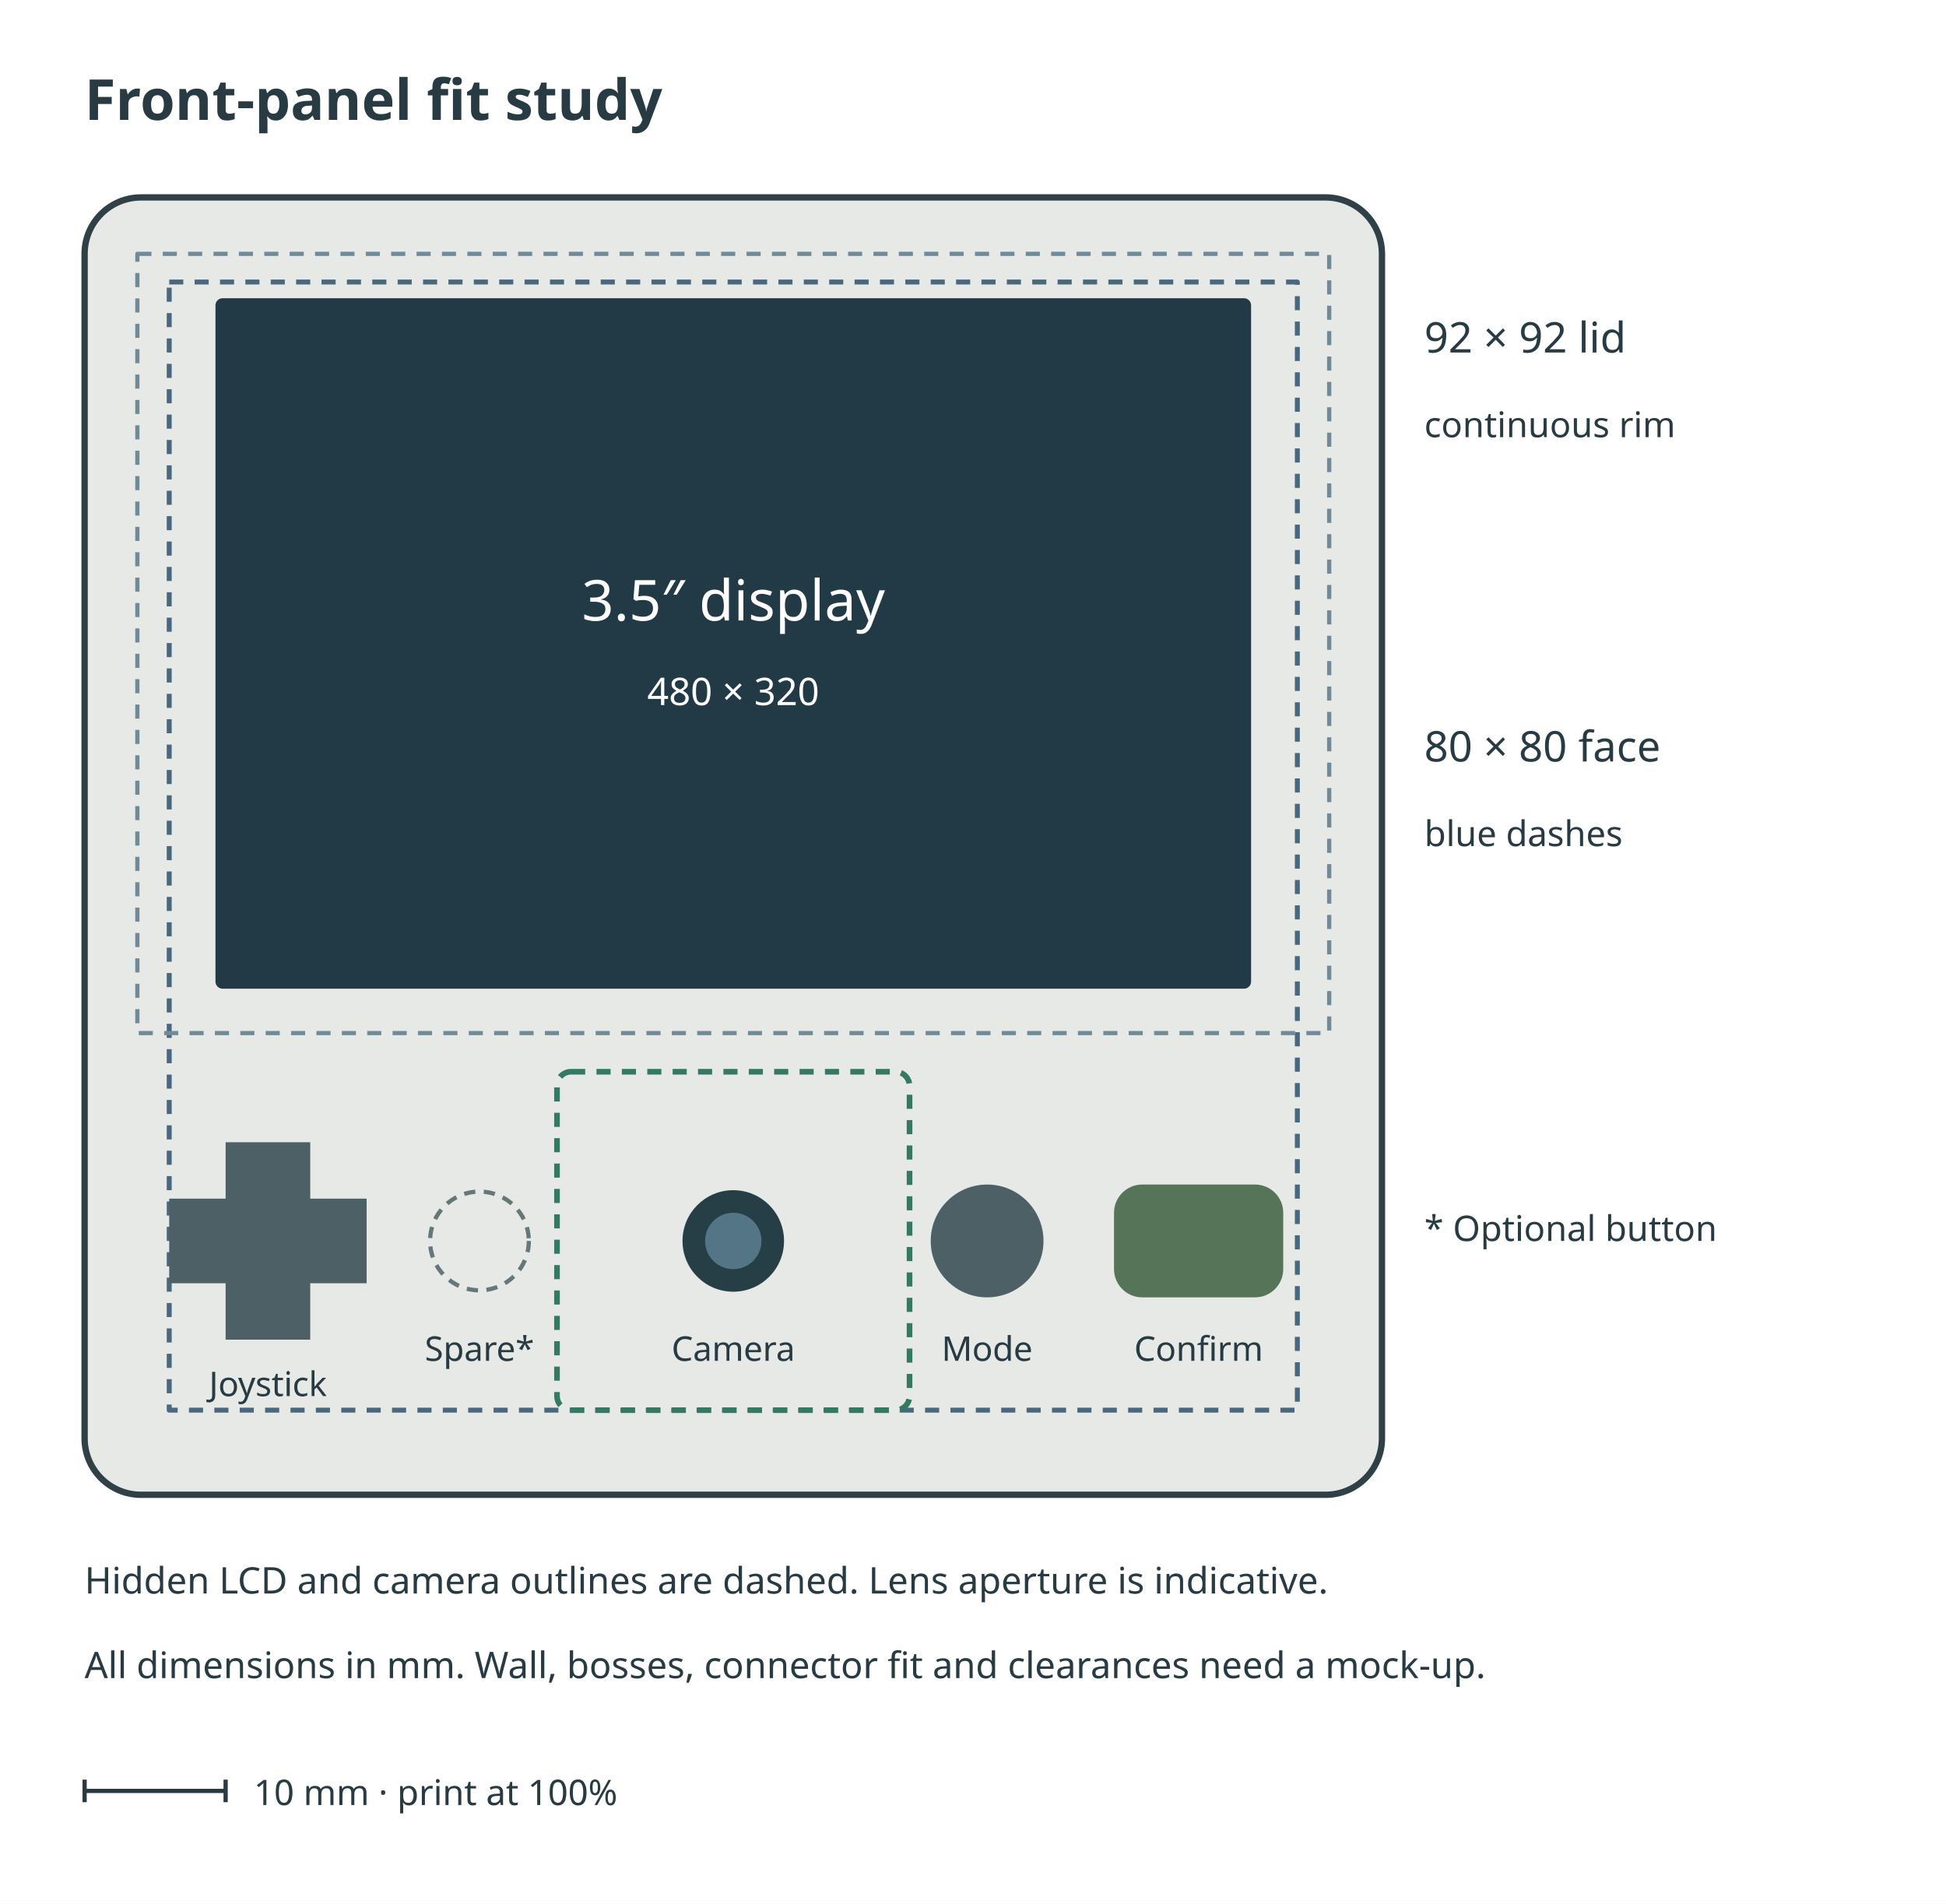
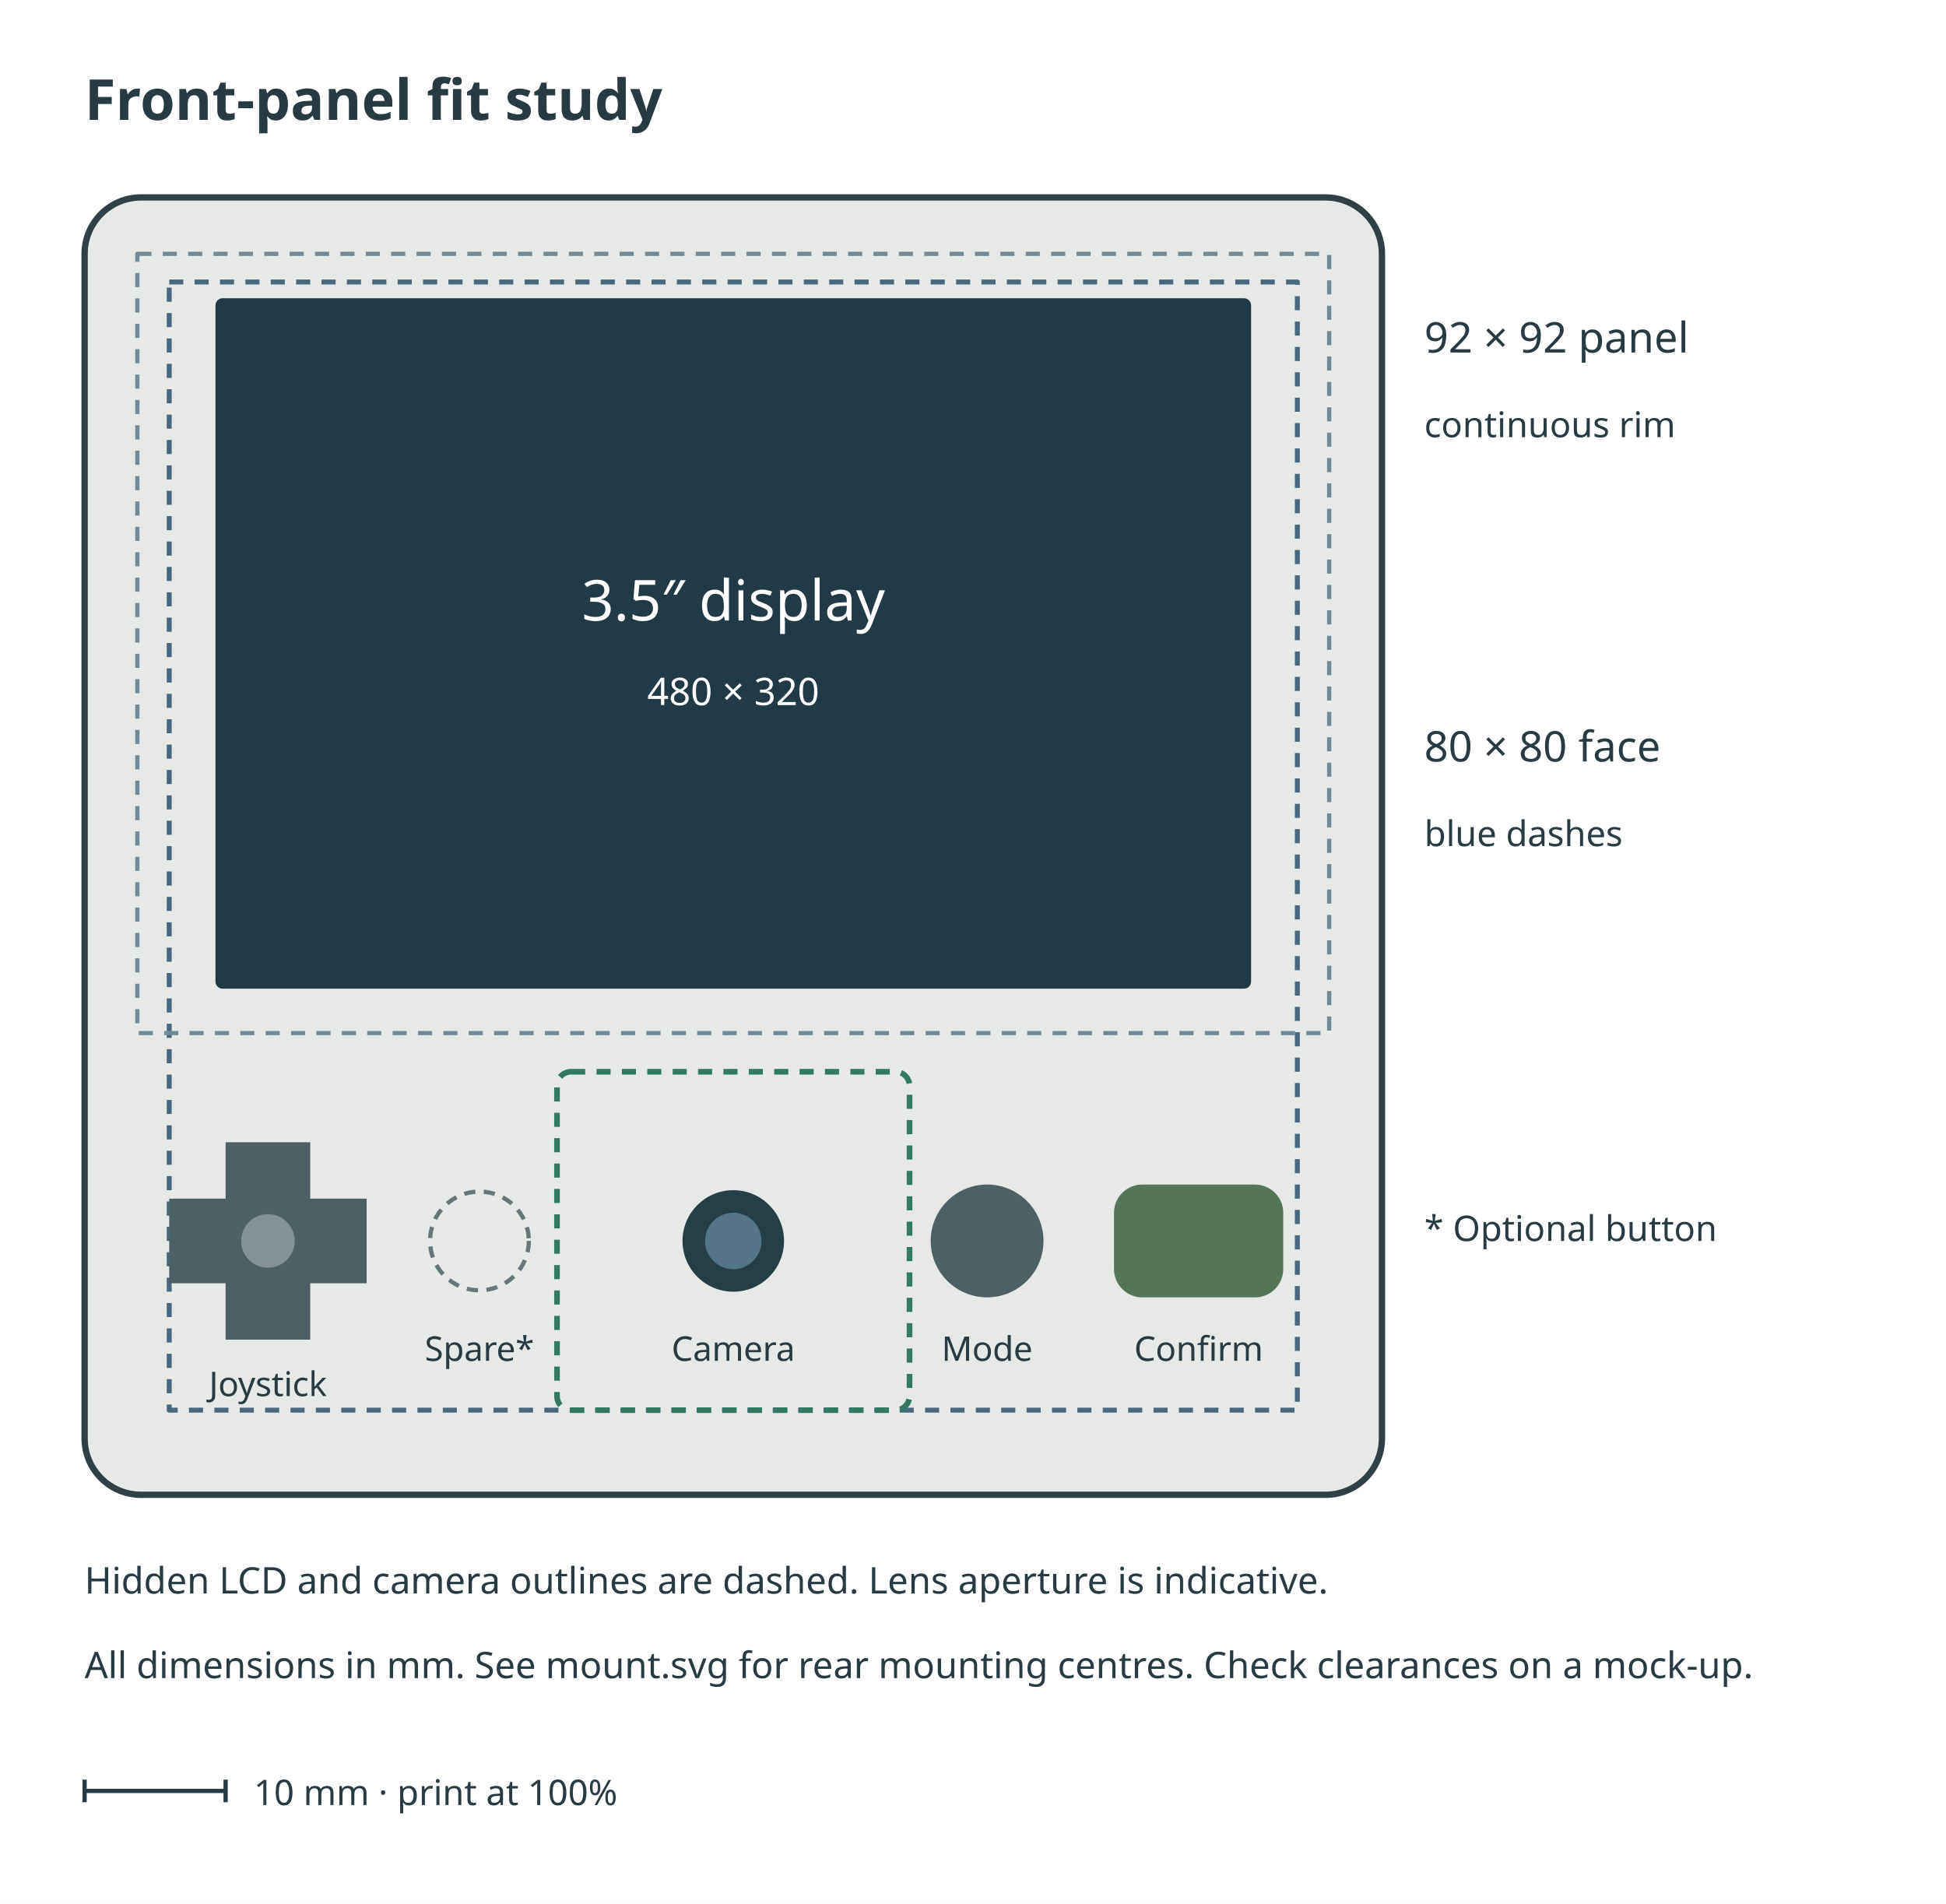
<svg xmlns="http://www.w3.org/2000/svg" width="138mm" height="135mm" viewBox="0 0 138 135" font-family="sans-serif">
  <rect width="138" height="135" fill="white" />
  <g transform="translate(6 14)" stroke-linejoin="round">
-     <rect id="lid" width="92" height="92" rx="4" fill="#e7e9e7" stroke="#304047" stroke-width=".45" />
+     <rect id="module" width="92" height="92" rx="4" fill="#e7e9e7" stroke="#304047" stroke-width=".45" />
    <rect id="face" x="6" y="6" width="80" height="80" fill="none" stroke="#49677d" stroke-width=".35" stroke-dasharray="1 .8" />
    <rect id="lcd" x="3.74" y="4" width="84.52" height="55.26" fill="none" stroke="#718a97" stroke-width=".3" stroke-dasharray="1 .8" />
    <rect id="display" x="9.28" y="7.15" width="73.44" height="48.96" rx=".5" fill="#223a46" />
    <g text-anchor="middle" fill="#fff">
      <text x="46" y="30" font-size="4">3.5″ display</text>
      <text x="46" y="36" font-size="2.7">480 × 320</text>
    </g>
    <circle id="spare" cx="28" cy="74" r="3.5" fill="none" stroke="#66777a" stroke-width=".3" stroke-dasharray=".8 .6" />
    <path id="joystick" d="M10 67h6v4h4v6h-4v4h-6v-4h-4v-6h4z" fill="#4d6066" />
+     <circle id="joystick-centre" cx="13" cy="74" r="1.9" fill="#849297" />
    <rect id="camera" x="33.5" y="62" width="25" height="24" rx="1" fill="none" stroke="#337963" stroke-width=".4" stroke-dasharray="1 .8" />
    <circle id="lens" cx="46" cy="74" r="3.6" fill="#263e46" />
    <circle cx="46" cy="74" r="2" fill="#547586" />
    <rect id="confirm" x="73" y="70" width="12" height="8" rx="2" fill="#567457" />
    <circle id="mode" cx="64" cy="74" r="4" fill="#4d6066" />
    <g font-size="2.4" fill="#283b43" text-anchor="middle">
      <text x="13" y="85">Joystick</text>
      <text x="28" y="82.5">Spare*</text>
      <text x="46" y="82.5">Camera</text>
      <text x="64" y="82.5">Mode</text>
      <text x="79" y="82.5">Confirm</text>
    </g>
  </g>
  <g fill="#283b43">
    <text x="6" y="8.5" font-size="4" font-weight="bold">Front-panel fit study</text>
-     <text x="101" y="25" font-size="3">92 × 92 lid</text>
+     <text x="101" y="25" font-size="3">92 × 92 panel</text>
    <text x="101" y="31" font-size="2.5">continuous rim</text>
    <text x="101" y="54" font-size="3">80 × 80 face</text>
    <text x="101" y="60" font-size="2.5">blue dashes</text>
    <text x="101" y="88" font-size="2.5">* Optional button</text>
    <text x="6" y="113" font-size="2.6">Hidden LCD and camera outlines are dashed. Lens aperture is indicative.</text>
-     <text x="6" y="119" font-size="2.6">All dimensions in mm. Wall, bosses, connector fit and clearances need a mock-up.</text>
+     <text x="6" y="119" font-size="2.6">All dimensions in mm. See mount.svg for rear mounting centres. Check clearances on a mock-up.</text>
    <path d="M6 127h10m-10-.8v1.6m10-1.6v1.6" stroke="#283b43" stroke-width=".3" />
    <text x="18" y="128" font-size="2.5">10 mm · print at 100%</text>
  </g>
</svg>
